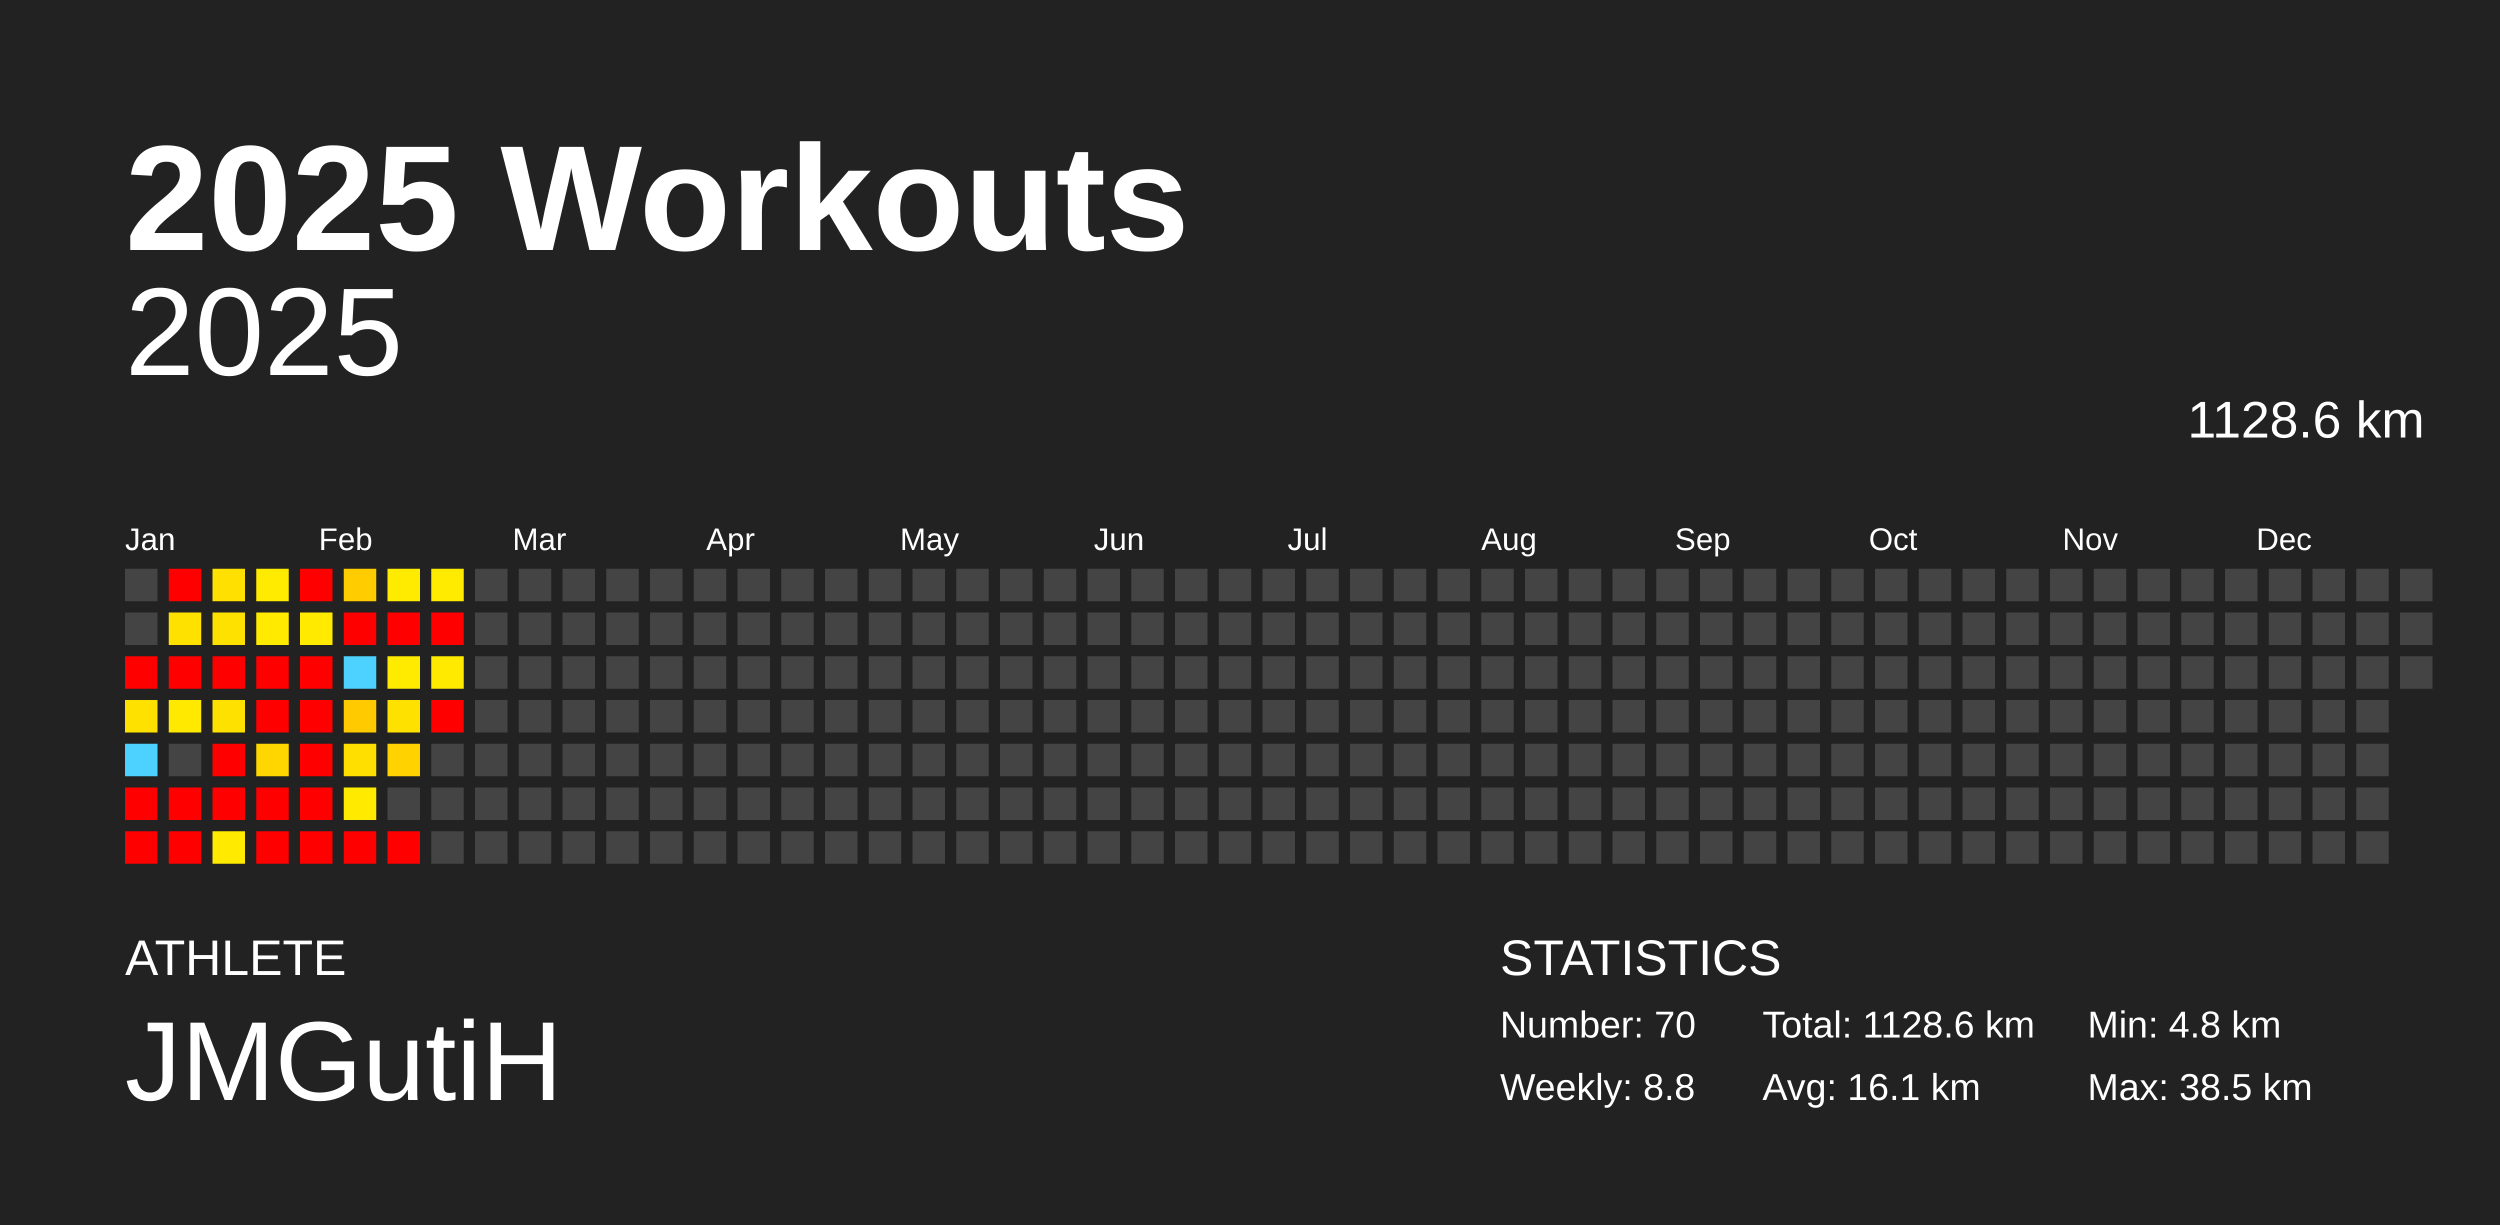
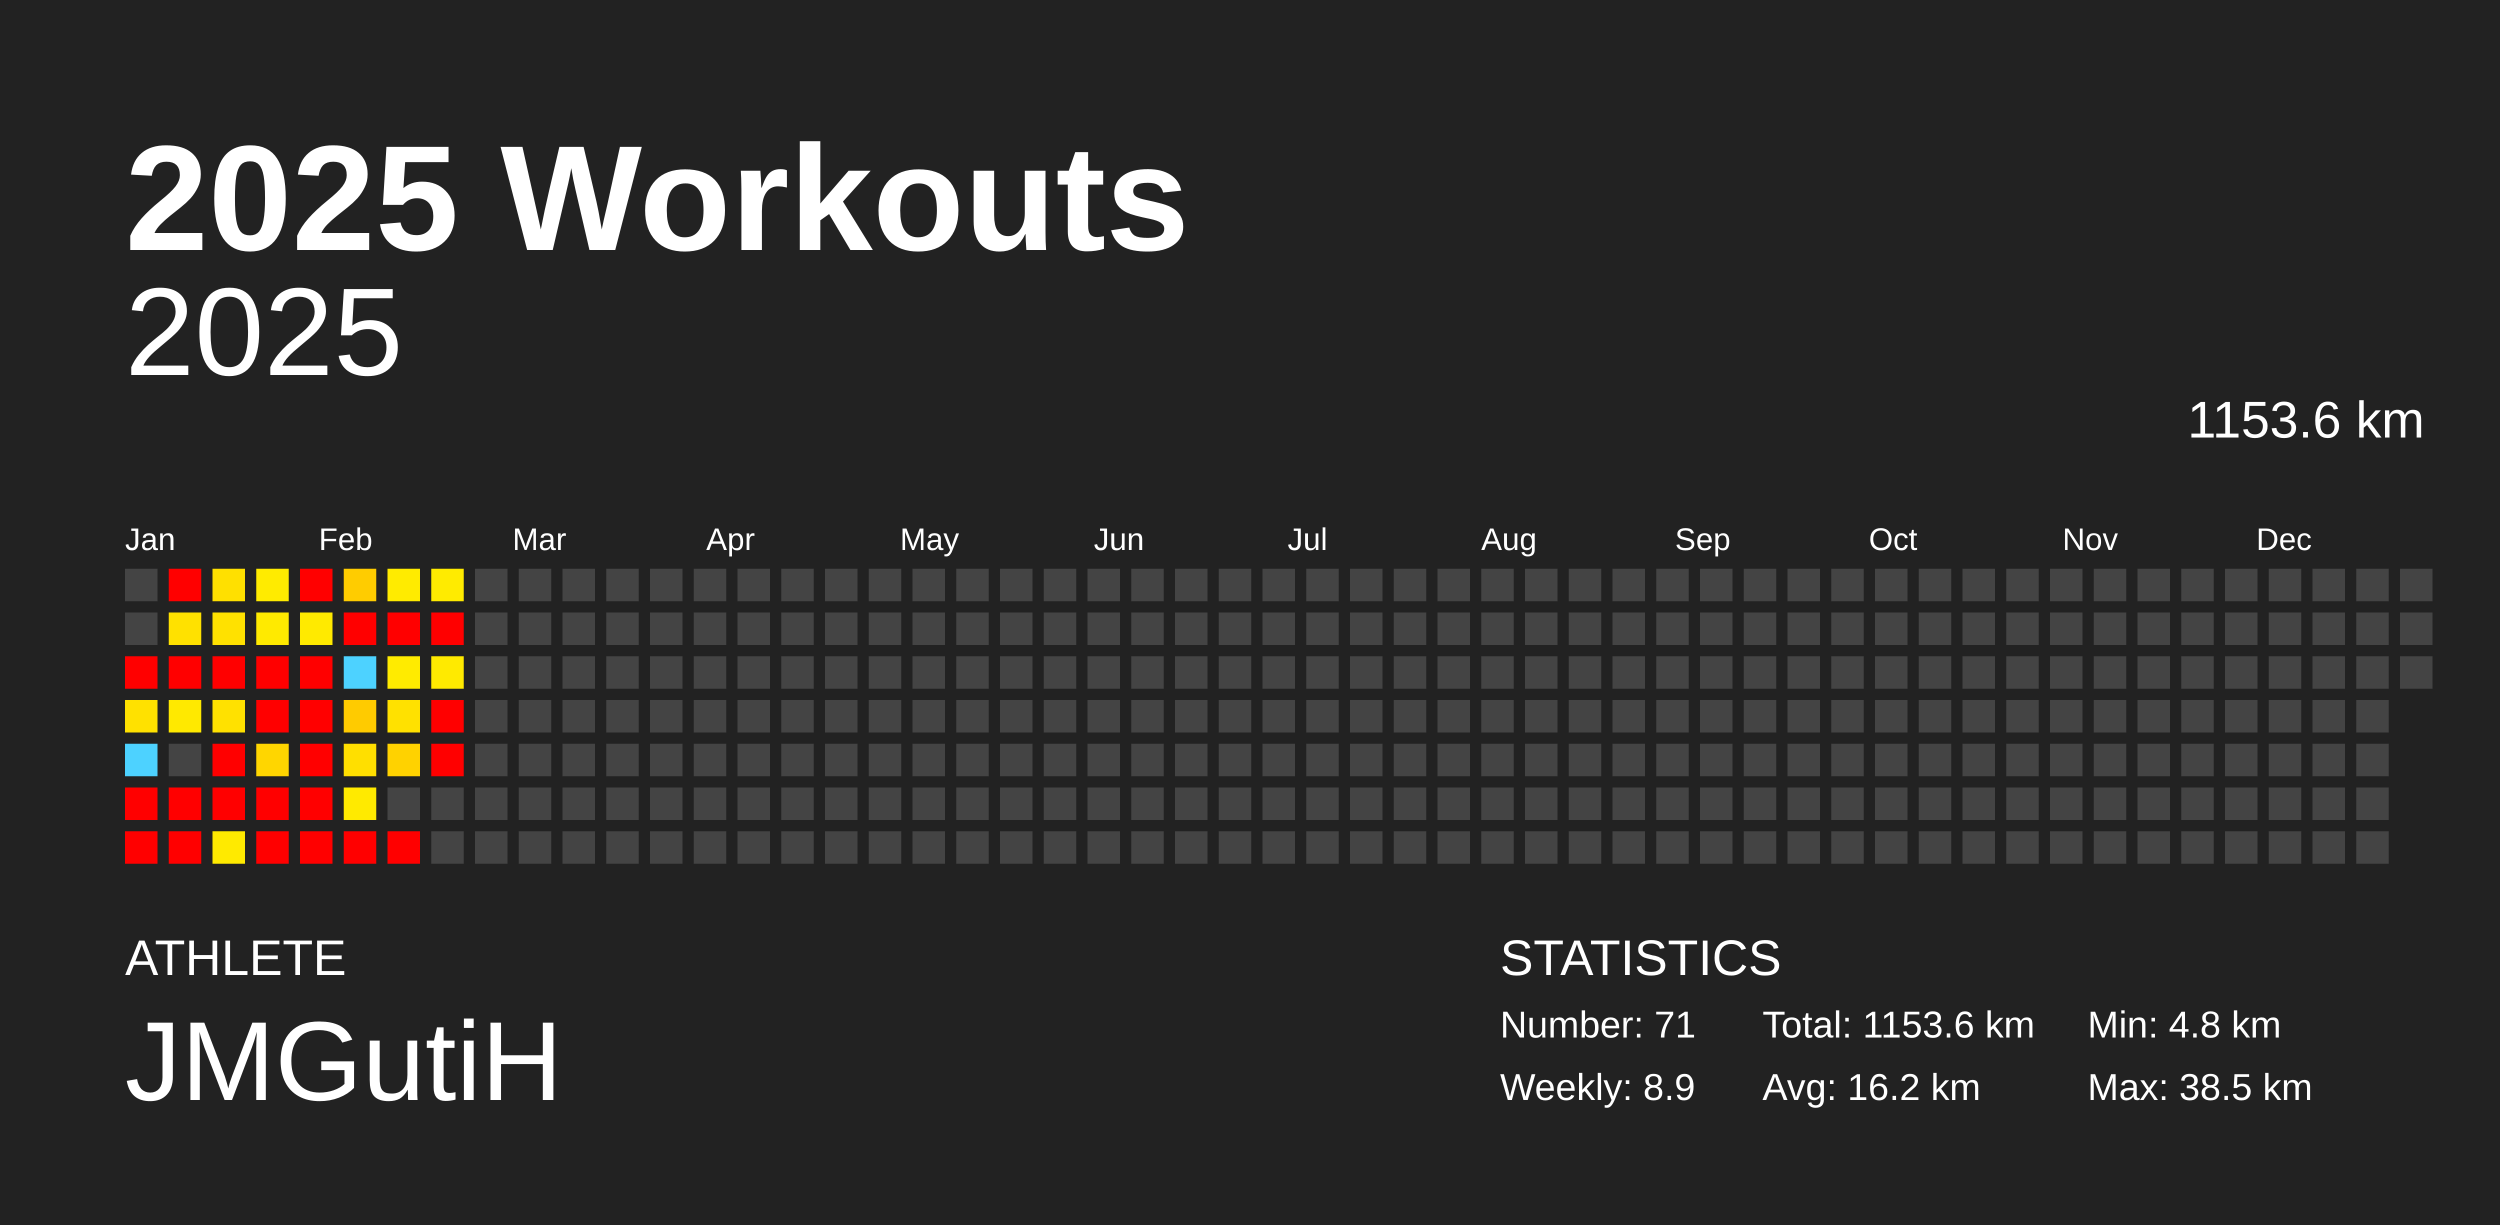
<svg xmlns="http://www.w3.org/2000/svg" baseProfile="full" height="98mm" version="1.1" viewBox="0,0,200,98" width="200mm">
  <defs />
  <rect fill="#222222" height="98" width="200" x="0" y="0" />
  <text fill="#FFFFFF" style="font-size:12px; font-family:Arial; font-weight:bold;" x="10" y="20">2025 Workouts</text>
  <text fill="#FFFFFF" style="font-size:4px; font-family:Arial" x="10" y="78">ATHLETE</text>
  <text fill="#FFFFFF" style="font-size:9px; font-family:Arial" x="10" y="88">JMGutiH</text>
  <text fill="#FFFFFF" style="font-size:4px; font-family:Arial" x="120" y="78">STATISTICS</text>
-   <text fill="#FFFFFF" style="font-size:3px; font-family:Arial" x="120" y="83">Number: 70</text>
-   <text fill="#FFFFFF" style="font-size:3px; font-family:Arial" x="120" y="88">Weekly: 8.8</text>
-   <text fill="#FFFFFF" style="font-size:3px; font-family:Arial" x="141" y="83">Total: 1128.6 km</text>
-   <text fill="#FFFFFF" style="font-size:3px; font-family:Arial" x="141" y="88">Avg: 16.1 km</text>
+   <text fill="#FFFFFF" style="font-size:3px; font-family:Arial" x="120" y="83">Number: 71</text>
+   <text fill="#FFFFFF" style="font-size:3px; font-family:Arial" x="120" y="88">Weekly: 8.9</text>
+   <text fill="#FFFFFF" style="font-size:3px; font-family:Arial" x="141" y="83">Total: 1153.6 km</text>
+   <text fill="#FFFFFF" style="font-size:3px; font-family:Arial" x="141" y="88">Avg: 16.2 km</text>
  <text fill="#FFFFFF" style="font-size:3px; font-family:Arial" x="167" y="83">Min: 4.8 km</text>
  <text fill="#FFFFFF" style="font-size:3px; font-family:Arial" x="167" y="88">Max: 38.5 km</text>
  <text alignment-baseline="hanging" fill="#FFFFFF" style="font-size:10.0px; font-family:Arial;" x="10" y="30">2025</text>
-   <text alignment-baseline="hanging" fill="#FFFFFF" style="font-size:4.125px; font-family:Arial;" x="175" y="35">1128.6 km</text>
+   <text alignment-baseline="hanging" fill="#FFFFFF" style="font-size:4.125px; font-family:Arial;" x="175" y="35">1153.6 km</text>
  <text fill="#FFFFFF" style="font-size:2.5px; font-family:Arial" x="10.0" y="44">Jan</text>
  <text fill="#FFFFFF" style="font-size:2.5px; font-family:Arial" x="25.5" y="44">Feb</text>
  <text fill="#FFFFFF" style="font-size:2.5px; font-family:Arial" x="41.0" y="44">Mar</text>
  <text fill="#FFFFFF" style="font-size:2.5px; font-family:Arial" x="56.5" y="44">Apr</text>
  <text fill="#FFFFFF" style="font-size:2.5px; font-family:Arial" x="72.0" y="44">May</text>
  <text fill="#FFFFFF" style="font-size:2.5px; font-family:Arial" x="87.5" y="44">Jun</text>
  <text fill="#FFFFFF" style="font-size:2.5px; font-family:Arial" x="103.0" y="44">Jul</text>
  <text fill="#FFFFFF" style="font-size:2.5px; font-family:Arial" x="118.5" y="44">Aug</text>
  <text fill="#FFFFFF" style="font-size:2.5px; font-family:Arial" x="134.0" y="44">Sep</text>
  <text fill="#FFFFFF" style="font-size:2.5px; font-family:Arial" x="149.5" y="44">Oct</text>
  <text fill="#FFFFFF" style="font-size:2.5px; font-family:Arial" x="165.0" y="44">Nov</text>
  <text fill="#FFFFFF" style="font-size:2.5px; font-family:Arial" x="180.5" y="44">Dec</text>
  <rect fill="#444444" height="2.6" width="2.6" x="10.0" y="45.5" />
  <rect fill="#444444" height="2.6" width="2.6" x="10.0" y="49.0" />
  <rect fill="red" height="2.6" width="2.6" x="10.0" y="52.5" />
  <rect fill="#ffe100" height="2.6" width="2.6" x="10.0" y="56.0" />
  <rect fill="#4dd2ff" height="2.6" width="2.6" x="10.0" y="59.5" />
  <rect fill="red" height="2.6" width="2.6" x="10.0" y="63.0" />
  <rect fill="red" height="2.6" width="2.6" x="10.0" y="66.5" />
  <rect fill="red" height="2.6" width="2.6" x="13.5" y="45.5" />
  <rect fill="#ffe100" height="2.6" width="2.6" x="13.5" y="49.0" />
  <rect fill="red" height="2.6" width="2.6" x="13.5" y="52.5" />
  <rect fill="#ffe900" height="2.6" width="2.6" x="13.5" y="56.0" />
  <rect fill="#444444" height="2.6" width="2.6" x="13.5" y="59.5" />
  <rect fill="red" height="2.6" width="2.6" x="13.5" y="63.0" />
  <rect fill="red" height="2.6" width="2.6" x="13.5" y="66.5" />
  <rect fill="#ffe000" height="2.6" width="2.6" x="17.0" y="45.5" />
  <rect fill="#ffe100" height="2.6" width="2.6" x="17.0" y="49.0" />
  <rect fill="red" height="2.6" width="2.6" x="17.0" y="52.5" />
  <rect fill="#ffe100" height="2.6" width="2.6" x="17.0" y="56.0" />
  <rect fill="red" height="2.6" width="2.6" x="17.0" y="59.5" />
  <rect fill="red" height="2.6" width="2.6" x="17.0" y="63.0" />
  <rect fill="#ffea00" height="2.6" width="2.6" x="17.0" y="66.5" />
  <rect fill="#ffeb00" height="2.6" width="2.6" x="20.5" y="45.5" />
  <rect fill="#ffea00" height="2.6" width="2.6" x="20.5" y="49.0" />
  <rect fill="red" height="2.6" width="2.6" x="20.5" y="52.5" />
  <rect fill="red" height="2.6" width="2.6" x="20.5" y="56.0" />
  <rect fill="#ffd600" height="2.6" width="2.6" x="20.5" y="59.5" />
  <rect fill="red" height="2.6" width="2.6" x="20.5" y="63.0" />
  <rect fill="red" height="2.6" width="2.6" x="20.5" y="66.5" />
  <rect fill="red" height="2.6" width="2.6" x="24.0" y="45.5" />
  <rect fill="#ffea00" height="2.6" width="2.6" x="24.0" y="49.0" />
  <rect fill="red" height="2.6" width="2.6" x="24.0" y="52.5" />
  <rect fill="red" height="2.6" width="2.6" x="24.0" y="56.0" />
  <rect fill="red" height="2.6" width="2.6" x="24.0" y="59.5" />
  <rect fill="red" height="2.6" width="2.6" x="24.0" y="63.0" />
  <rect fill="red" height="2.6" width="2.6" x="24.0" y="66.5" />
  <rect fill="#ffcc00" height="2.6" width="2.6" x="27.5" y="45.5" />
  <rect fill="red" height="2.6" width="2.6" x="27.5" y="49.0" />
  <rect fill="#4dd2ff" height="2.6" width="2.6" x="27.5" y="52.5" />
  <rect fill="#ffcb00" height="2.6" width="2.6" x="27.5" y="56.0" />
  <rect fill="#ffdf00" height="2.6" width="2.6" x="27.5" y="59.5" />
  <rect fill="#ffea00" height="2.6" width="2.6" x="27.5" y="63.0" />
  <rect fill="red" height="2.6" width="2.6" x="27.5" y="66.5" />
  <rect fill="#ffeb00" height="2.6" width="2.6" x="31.0" y="45.5" />
  <rect fill="red" height="2.6" width="2.6" x="31.0" y="49.0" />
  <rect fill="#ffeb00" height="2.6" width="2.6" x="31.0" y="52.5" />
  <rect fill="#ffe100" height="2.6" width="2.6" x="31.0" y="56.0" />
  <rect fill="#ffd200" height="2.6" width="2.6" x="31.0" y="59.5" />
  <rect fill="#444444" height="2.6" width="2.6" x="31.0" y="63.0" />
  <rect fill="red" height="2.6" width="2.6" x="31.0" y="66.5" />
  <rect fill="#ffeb00" height="2.6" width="2.6" x="34.5" y="45.5" />
  <rect fill="red" height="2.6" width="2.6" x="34.5" y="49.0" />
  <rect fill="#ffea00" height="2.6" width="2.6" x="34.5" y="52.5" />
  <rect fill="red" height="2.6" width="2.6" x="34.5" y="56.0" />
-   <rect fill="#444444" height="2.6" width="2.6" x="34.5" y="59.5" />
+   <rect fill="red" height="2.6" width="2.6" x="34.5" y="59.5" />
  <rect fill="#444444" height="2.6" width="2.6" x="34.5" y="63.0" />
  <rect fill="#444444" height="2.6" width="2.6" x="34.5" y="66.5" />
  <rect fill="#444444" height="2.6" width="2.6" x="38.0" y="45.5" />
  <rect fill="#444444" height="2.6" width="2.6" x="38.0" y="49.0" />
  <rect fill="#444444" height="2.6" width="2.6" x="38.0" y="52.5" />
  <rect fill="#444444" height="2.6" width="2.6" x="38.0" y="56.0" />
  <rect fill="#444444" height="2.6" width="2.6" x="38.0" y="59.5" />
  <rect fill="#444444" height="2.6" width="2.6" x="38.0" y="63.0" />
  <rect fill="#444444" height="2.6" width="2.6" x="38.0" y="66.5" />
  <rect fill="#444444" height="2.6" width="2.6" x="41.5" y="45.5" />
  <rect fill="#444444" height="2.6" width="2.6" x="41.5" y="49.0" />
  <rect fill="#444444" height="2.6" width="2.6" x="41.5" y="52.5" />
  <rect fill="#444444" height="2.6" width="2.6" x="41.5" y="56.0" />
  <rect fill="#444444" height="2.6" width="2.6" x="41.5" y="59.5" />
  <rect fill="#444444" height="2.6" width="2.6" x="41.5" y="63.0" />
  <rect fill="#444444" height="2.6" width="2.6" x="41.5" y="66.5" />
  <rect fill="#444444" height="2.6" width="2.6" x="45.0" y="45.5" />
  <rect fill="#444444" height="2.6" width="2.6" x="45.0" y="49.0" />
  <rect fill="#444444" height="2.6" width="2.6" x="45.0" y="52.5" />
  <rect fill="#444444" height="2.6" width="2.6" x="45.0" y="56.0" />
  <rect fill="#444444" height="2.6" width="2.6" x="45.0" y="59.5" />
  <rect fill="#444444" height="2.6" width="2.6" x="45.0" y="63.0" />
  <rect fill="#444444" height="2.6" width="2.6" x="45.0" y="66.5" />
  <rect fill="#444444" height="2.6" width="2.6" x="48.5" y="45.5" />
  <rect fill="#444444" height="2.6" width="2.6" x="48.5" y="49.0" />
  <rect fill="#444444" height="2.6" width="2.6" x="48.5" y="52.5" />
  <rect fill="#444444" height="2.6" width="2.6" x="48.5" y="56.0" />
  <rect fill="#444444" height="2.6" width="2.6" x="48.5" y="59.5" />
  <rect fill="#444444" height="2.6" width="2.6" x="48.5" y="63.0" />
  <rect fill="#444444" height="2.6" width="2.6" x="48.5" y="66.5" />
  <rect fill="#444444" height="2.6" width="2.6" x="52.0" y="45.5" />
  <rect fill="#444444" height="2.6" width="2.6" x="52.0" y="49.0" />
  <rect fill="#444444" height="2.6" width="2.6" x="52.0" y="52.5" />
  <rect fill="#444444" height="2.6" width="2.6" x="52.0" y="56.0" />
  <rect fill="#444444" height="2.6" width="2.6" x="52.0" y="59.5" />
  <rect fill="#444444" height="2.6" width="2.6" x="52.0" y="63.0" />
  <rect fill="#444444" height="2.6" width="2.6" x="52.0" y="66.5" />
  <rect fill="#444444" height="2.6" width="2.6" x="55.5" y="45.5" />
  <rect fill="#444444" height="2.6" width="2.6" x="55.5" y="49.0" />
  <rect fill="#444444" height="2.6" width="2.6" x="55.5" y="52.5" />
  <rect fill="#444444" height="2.6" width="2.6" x="55.5" y="56.0" />
  <rect fill="#444444" height="2.6" width="2.6" x="55.5" y="59.5" />
  <rect fill="#444444" height="2.6" width="2.6" x="55.5" y="63.0" />
  <rect fill="#444444" height="2.6" width="2.6" x="55.5" y="66.5" />
  <rect fill="#444444" height="2.6" width="2.6" x="59.0" y="45.5" />
  <rect fill="#444444" height="2.6" width="2.6" x="59.0" y="49.0" />
  <rect fill="#444444" height="2.6" width="2.6" x="59.0" y="52.5" />
  <rect fill="#444444" height="2.6" width="2.6" x="59.0" y="56.0" />
  <rect fill="#444444" height="2.6" width="2.6" x="59.0" y="59.5" />
  <rect fill="#444444" height="2.6" width="2.6" x="59.0" y="63.0" />
  <rect fill="#444444" height="2.6" width="2.6" x="59.0" y="66.5" />
  <rect fill="#444444" height="2.6" width="2.6" x="62.5" y="45.5" />
  <rect fill="#444444" height="2.6" width="2.6" x="62.5" y="49.0" />
  <rect fill="#444444" height="2.6" width="2.6" x="62.5" y="52.5" />
  <rect fill="#444444" height="2.6" width="2.6" x="62.5" y="56.0" />
  <rect fill="#444444" height="2.6" width="2.6" x="62.5" y="59.5" />
  <rect fill="#444444" height="2.6" width="2.6" x="62.5" y="63.0" />
  <rect fill="#444444" height="2.6" width="2.6" x="62.5" y="66.5" />
  <rect fill="#444444" height="2.6" width="2.6" x="66.0" y="45.5" />
  <rect fill="#444444" height="2.6" width="2.6" x="66.0" y="49.0" />
  <rect fill="#444444" height="2.6" width="2.6" x="66.0" y="52.5" />
  <rect fill="#444444" height="2.6" width="2.6" x="66.0" y="56.0" />
  <rect fill="#444444" height="2.6" width="2.6" x="66.0" y="59.5" />
  <rect fill="#444444" height="2.6" width="2.6" x="66.0" y="63.0" />
  <rect fill="#444444" height="2.6" width="2.6" x="66.0" y="66.5" />
  <rect fill="#444444" height="2.6" width="2.6" x="69.5" y="45.5" />
  <rect fill="#444444" height="2.6" width="2.6" x="69.5" y="49.0" />
  <rect fill="#444444" height="2.6" width="2.6" x="69.5" y="52.5" />
  <rect fill="#444444" height="2.6" width="2.6" x="69.5" y="56.0" />
  <rect fill="#444444" height="2.6" width="2.6" x="69.5" y="59.5" />
  <rect fill="#444444" height="2.6" width="2.6" x="69.5" y="63.0" />
  <rect fill="#444444" height="2.6" width="2.6" x="69.5" y="66.5" />
  <rect fill="#444444" height="2.6" width="2.6" x="73.0" y="45.5" />
  <rect fill="#444444" height="2.6" width="2.6" x="73.0" y="49.0" />
  <rect fill="#444444" height="2.6" width="2.6" x="73.0" y="52.5" />
  <rect fill="#444444" height="2.6" width="2.6" x="73.0" y="56.0" />
  <rect fill="#444444" height="2.6" width="2.6" x="73.0" y="59.5" />
  <rect fill="#444444" height="2.6" width="2.6" x="73.0" y="63.0" />
  <rect fill="#444444" height="2.6" width="2.6" x="73.0" y="66.5" />
  <rect fill="#444444" height="2.6" width="2.6" x="76.5" y="45.5" />
  <rect fill="#444444" height="2.6" width="2.6" x="76.5" y="49.0" />
  <rect fill="#444444" height="2.6" width="2.6" x="76.5" y="52.5" />
  <rect fill="#444444" height="2.6" width="2.6" x="76.5" y="56.0" />
  <rect fill="#444444" height="2.6" width="2.6" x="76.5" y="59.5" />
  <rect fill="#444444" height="2.6" width="2.6" x="76.5" y="63.0" />
  <rect fill="#444444" height="2.6" width="2.6" x="76.5" y="66.5" />
  <rect fill="#444444" height="2.6" width="2.6" x="80.0" y="45.5" />
  <rect fill="#444444" height="2.6" width="2.6" x="80.0" y="49.0" />
  <rect fill="#444444" height="2.6" width="2.6" x="80.0" y="52.5" />
  <rect fill="#444444" height="2.6" width="2.6" x="80.0" y="56.0" />
  <rect fill="#444444" height="2.6" width="2.6" x="80.0" y="59.5" />
  <rect fill="#444444" height="2.6" width="2.6" x="80.0" y="63.0" />
  <rect fill="#444444" height="2.6" width="2.6" x="80.0" y="66.5" />
  <rect fill="#444444" height="2.6" width="2.6" x="83.5" y="45.5" />
  <rect fill="#444444" height="2.6" width="2.6" x="83.5" y="49.0" />
  <rect fill="#444444" height="2.6" width="2.6" x="83.5" y="52.5" />
  <rect fill="#444444" height="2.6" width="2.6" x="83.5" y="56.0" />
  <rect fill="#444444" height="2.6" width="2.6" x="83.5" y="59.5" />
  <rect fill="#444444" height="2.6" width="2.6" x="83.5" y="63.0" />
  <rect fill="#444444" height="2.6" width="2.6" x="83.5" y="66.5" />
  <rect fill="#444444" height="2.6" width="2.6" x="87.0" y="45.5" />
  <rect fill="#444444" height="2.6" width="2.6" x="87.0" y="49.0" />
  <rect fill="#444444" height="2.6" width="2.6" x="87.0" y="52.5" />
  <rect fill="#444444" height="2.6" width="2.6" x="87.0" y="56.0" />
  <rect fill="#444444" height="2.6" width="2.6" x="87.0" y="59.5" />
  <rect fill="#444444" height="2.6" width="2.6" x="87.0" y="63.0" />
  <rect fill="#444444" height="2.6" width="2.6" x="87.0" y="66.5" />
  <rect fill="#444444" height="2.6" width="2.6" x="90.5" y="45.5" />
  <rect fill="#444444" height="2.6" width="2.6" x="90.5" y="49.0" />
  <rect fill="#444444" height="2.6" width="2.6" x="90.5" y="52.5" />
  <rect fill="#444444" height="2.6" width="2.6" x="90.5" y="56.0" />
  <rect fill="#444444" height="2.6" width="2.6" x="90.5" y="59.5" />
  <rect fill="#444444" height="2.6" width="2.6" x="90.5" y="63.0" />
  <rect fill="#444444" height="2.6" width="2.6" x="90.5" y="66.5" />
  <rect fill="#444444" height="2.6" width="2.6" x="94.0" y="45.5" />
  <rect fill="#444444" height="2.6" width="2.6" x="94.0" y="49.0" />
  <rect fill="#444444" height="2.6" width="2.6" x="94.0" y="52.5" />
  <rect fill="#444444" height="2.6" width="2.6" x="94.0" y="56.0" />
  <rect fill="#444444" height="2.6" width="2.6" x="94.0" y="59.5" />
  <rect fill="#444444" height="2.6" width="2.6" x="94.0" y="63.0" />
  <rect fill="#444444" height="2.6" width="2.6" x="94.0" y="66.5" />
  <rect fill="#444444" height="2.6" width="2.6" x="97.5" y="45.5" />
  <rect fill="#444444" height="2.6" width="2.6" x="97.5" y="49.0" />
  <rect fill="#444444" height="2.6" width="2.6" x="97.5" y="52.5" />
  <rect fill="#444444" height="2.6" width="2.6" x="97.5" y="56.0" />
  <rect fill="#444444" height="2.6" width="2.6" x="97.5" y="59.5" />
  <rect fill="#444444" height="2.6" width="2.6" x="97.5" y="63.0" />
  <rect fill="#444444" height="2.6" width="2.6" x="97.5" y="66.5" />
  <rect fill="#444444" height="2.6" width="2.6" x="101.0" y="45.5" />
  <rect fill="#444444" height="2.6" width="2.6" x="101.0" y="49.0" />
  <rect fill="#444444" height="2.6" width="2.6" x="101.0" y="52.5" />
  <rect fill="#444444" height="2.6" width="2.6" x="101.0" y="56.0" />
  <rect fill="#444444" height="2.6" width="2.6" x="101.0" y="59.5" />
  <rect fill="#444444" height="2.6" width="2.6" x="101.0" y="63.0" />
  <rect fill="#444444" height="2.6" width="2.6" x="101.0" y="66.5" />
  <rect fill="#444444" height="2.6" width="2.6" x="104.5" y="45.5" />
  <rect fill="#444444" height="2.6" width="2.6" x="104.5" y="49.0" />
  <rect fill="#444444" height="2.6" width="2.6" x="104.5" y="52.5" />
  <rect fill="#444444" height="2.6" width="2.6" x="104.5" y="56.0" />
  <rect fill="#444444" height="2.6" width="2.6" x="104.5" y="59.5" />
  <rect fill="#444444" height="2.6" width="2.6" x="104.5" y="63.0" />
  <rect fill="#444444" height="2.6" width="2.6" x="104.5" y="66.5" />
  <rect fill="#444444" height="2.6" width="2.6" x="108.0" y="45.5" />
  <rect fill="#444444" height="2.6" width="2.6" x="108.0" y="49.0" />
  <rect fill="#444444" height="2.6" width="2.6" x="108.0" y="52.5" />
  <rect fill="#444444" height="2.6" width="2.6" x="108.0" y="56.0" />
  <rect fill="#444444" height="2.6" width="2.6" x="108.0" y="59.5" />
  <rect fill="#444444" height="2.6" width="2.6" x="108.0" y="63.0" />
  <rect fill="#444444" height="2.6" width="2.6" x="108.0" y="66.5" />
  <rect fill="#444444" height="2.6" width="2.6" x="111.5" y="45.5" />
  <rect fill="#444444" height="2.6" width="2.6" x="111.5" y="49.0" />
  <rect fill="#444444" height="2.6" width="2.6" x="111.5" y="52.5" />
  <rect fill="#444444" height="2.6" width="2.6" x="111.5" y="56.0" />
  <rect fill="#444444" height="2.6" width="2.6" x="111.5" y="59.5" />
  <rect fill="#444444" height="2.6" width="2.6" x="111.5" y="63.0" />
  <rect fill="#444444" height="2.6" width="2.6" x="111.5" y="66.5" />
  <rect fill="#444444" height="2.6" width="2.6" x="115.0" y="45.5" />
  <rect fill="#444444" height="2.6" width="2.6" x="115.0" y="49.0" />
  <rect fill="#444444" height="2.6" width="2.6" x="115.0" y="52.5" />
  <rect fill="#444444" height="2.6" width="2.6" x="115.0" y="56.0" />
  <rect fill="#444444" height="2.6" width="2.6" x="115.0" y="59.5" />
  <rect fill="#444444" height="2.6" width="2.6" x="115.0" y="63.0" />
  <rect fill="#444444" height="2.6" width="2.6" x="115.0" y="66.5" />
  <rect fill="#444444" height="2.6" width="2.6" x="118.5" y="45.5" />
  <rect fill="#444444" height="2.6" width="2.6" x="118.5" y="49.0" />
  <rect fill="#444444" height="2.6" width="2.6" x="118.5" y="52.5" />
  <rect fill="#444444" height="2.6" width="2.6" x="118.5" y="56.0" />
  <rect fill="#444444" height="2.6" width="2.6" x="118.5" y="59.5" />
  <rect fill="#444444" height="2.6" width="2.6" x="118.5" y="63.0" />
  <rect fill="#444444" height="2.6" width="2.6" x="118.5" y="66.5" />
  <rect fill="#444444" height="2.6" width="2.6" x="122.0" y="45.5" />
  <rect fill="#444444" height="2.6" width="2.6" x="122.0" y="49.0" />
  <rect fill="#444444" height="2.6" width="2.6" x="122.0" y="52.5" />
  <rect fill="#444444" height="2.6" width="2.6" x="122.0" y="56.0" />
  <rect fill="#444444" height="2.6" width="2.6" x="122.0" y="59.5" />
  <rect fill="#444444" height="2.6" width="2.6" x="122.0" y="63.0" />
  <rect fill="#444444" height="2.6" width="2.6" x="122.0" y="66.5" />
  <rect fill="#444444" height="2.6" width="2.6" x="125.5" y="45.5" />
  <rect fill="#444444" height="2.6" width="2.6" x="125.5" y="49.0" />
  <rect fill="#444444" height="2.6" width="2.6" x="125.5" y="52.5" />
  <rect fill="#444444" height="2.6" width="2.6" x="125.5" y="56.0" />
  <rect fill="#444444" height="2.6" width="2.6" x="125.5" y="59.5" />
  <rect fill="#444444" height="2.6" width="2.6" x="125.5" y="63.0" />
  <rect fill="#444444" height="2.6" width="2.6" x="125.5" y="66.5" />
  <rect fill="#444444" height="2.6" width="2.6" x="129.0" y="45.5" />
  <rect fill="#444444" height="2.6" width="2.6" x="129.0" y="49.0" />
  <rect fill="#444444" height="2.6" width="2.6" x="129.0" y="52.5" />
  <rect fill="#444444" height="2.6" width="2.6" x="129.0" y="56.0" />
  <rect fill="#444444" height="2.6" width="2.6" x="129.0" y="59.5" />
  <rect fill="#444444" height="2.6" width="2.6" x="129.0" y="63.0" />
  <rect fill="#444444" height="2.6" width="2.6" x="129.0" y="66.5" />
  <rect fill="#444444" height="2.6" width="2.6" x="132.5" y="45.5" />
  <rect fill="#444444" height="2.6" width="2.6" x="132.5" y="49.0" />
  <rect fill="#444444" height="2.6" width="2.6" x="132.5" y="52.5" />
  <rect fill="#444444" height="2.6" width="2.6" x="132.5" y="56.0" />
  <rect fill="#444444" height="2.6" width="2.6" x="132.5" y="59.5" />
  <rect fill="#444444" height="2.6" width="2.6" x="132.5" y="63.0" />
  <rect fill="#444444" height="2.6" width="2.6" x="132.5" y="66.5" />
  <rect fill="#444444" height="2.6" width="2.6" x="136.0" y="45.5" />
  <rect fill="#444444" height="2.6" width="2.6" x="136.0" y="49.0" />
  <rect fill="#444444" height="2.6" width="2.6" x="136.0" y="52.5" />
  <rect fill="#444444" height="2.6" width="2.6" x="136.0" y="56.0" />
  <rect fill="#444444" height="2.6" width="2.6" x="136.0" y="59.5" />
  <rect fill="#444444" height="2.6" width="2.6" x="136.0" y="63.0" />
  <rect fill="#444444" height="2.6" width="2.6" x="136.0" y="66.5" />
  <rect fill="#444444" height="2.6" width="2.6" x="139.5" y="45.5" />
  <rect fill="#444444" height="2.6" width="2.6" x="139.5" y="49.0" />
  <rect fill="#444444" height="2.6" width="2.6" x="139.5" y="52.5" />
  <rect fill="#444444" height="2.6" width="2.6" x="139.5" y="56.0" />
  <rect fill="#444444" height="2.6" width="2.6" x="139.5" y="59.5" />
  <rect fill="#444444" height="2.6" width="2.6" x="139.5" y="63.0" />
  <rect fill="#444444" height="2.6" width="2.6" x="139.5" y="66.5" />
  <rect fill="#444444" height="2.6" width="2.6" x="143.0" y="45.5" />
  <rect fill="#444444" height="2.6" width="2.6" x="143.0" y="49.0" />
  <rect fill="#444444" height="2.6" width="2.6" x="143.0" y="52.5" />
  <rect fill="#444444" height="2.6" width="2.6" x="143.0" y="56.0" />
  <rect fill="#444444" height="2.6" width="2.6" x="143.0" y="59.5" />
  <rect fill="#444444" height="2.6" width="2.6" x="143.0" y="63.0" />
  <rect fill="#444444" height="2.6" width="2.6" x="143.0" y="66.5" />
  <rect fill="#444444" height="2.6" width="2.6" x="146.5" y="45.5" />
  <rect fill="#444444" height="2.6" width="2.6" x="146.5" y="49.0" />
  <rect fill="#444444" height="2.6" width="2.6" x="146.5" y="52.5" />
  <rect fill="#444444" height="2.6" width="2.6" x="146.5" y="56.0" />
  <rect fill="#444444" height="2.6" width="2.6" x="146.5" y="59.5" />
  <rect fill="#444444" height="2.6" width="2.6" x="146.5" y="63.0" />
  <rect fill="#444444" height="2.6" width="2.6" x="146.5" y="66.5" />
  <rect fill="#444444" height="2.6" width="2.6" x="150.0" y="45.5" />
  <rect fill="#444444" height="2.6" width="2.6" x="150.0" y="49.0" />
  <rect fill="#444444" height="2.6" width="2.6" x="150.0" y="52.5" />
  <rect fill="#444444" height="2.6" width="2.6" x="150.0" y="56.0" />
  <rect fill="#444444" height="2.6" width="2.6" x="150.0" y="59.5" />
  <rect fill="#444444" height="2.6" width="2.6" x="150.0" y="63.0" />
  <rect fill="#444444" height="2.6" width="2.6" x="150.0" y="66.5" />
  <rect fill="#444444" height="2.6" width="2.6" x="153.5" y="45.5" />
  <rect fill="#444444" height="2.6" width="2.6" x="153.5" y="49.0" />
  <rect fill="#444444" height="2.6" width="2.6" x="153.5" y="52.5" />
  <rect fill="#444444" height="2.6" width="2.6" x="153.5" y="56.0" />
  <rect fill="#444444" height="2.6" width="2.6" x="153.5" y="59.5" />
  <rect fill="#444444" height="2.6" width="2.6" x="153.5" y="63.0" />
  <rect fill="#444444" height="2.6" width="2.6" x="153.5" y="66.5" />
  <rect fill="#444444" height="2.6" width="2.6" x="157.0" y="45.5" />
  <rect fill="#444444" height="2.6" width="2.6" x="157.0" y="49.0" />
  <rect fill="#444444" height="2.6" width="2.6" x="157.0" y="52.5" />
  <rect fill="#444444" height="2.6" width="2.6" x="157.0" y="56.0" />
  <rect fill="#444444" height="2.6" width="2.6" x="157.0" y="59.5" />
  <rect fill="#444444" height="2.6" width="2.6" x="157.0" y="63.0" />
  <rect fill="#444444" height="2.6" width="2.6" x="157.0" y="66.5" />
  <rect fill="#444444" height="2.6" width="2.6" x="160.5" y="45.5" />
  <rect fill="#444444" height="2.6" width="2.6" x="160.5" y="49.0" />
  <rect fill="#444444" height="2.6" width="2.6" x="160.5" y="52.5" />
  <rect fill="#444444" height="2.6" width="2.6" x="160.5" y="56.0" />
  <rect fill="#444444" height="2.6" width="2.6" x="160.5" y="59.5" />
  <rect fill="#444444" height="2.6" width="2.6" x="160.5" y="63.0" />
  <rect fill="#444444" height="2.6" width="2.6" x="160.5" y="66.5" />
  <rect fill="#444444" height="2.6" width="2.6" x="164.0" y="45.5" />
  <rect fill="#444444" height="2.6" width="2.6" x="164.0" y="49.0" />
  <rect fill="#444444" height="2.6" width="2.6" x="164.0" y="52.5" />
  <rect fill="#444444" height="2.6" width="2.6" x="164.0" y="56.0" />
  <rect fill="#444444" height="2.6" width="2.6" x="164.0" y="59.5" />
  <rect fill="#444444" height="2.6" width="2.6" x="164.0" y="63.0" />
  <rect fill="#444444" height="2.6" width="2.6" x="164.0" y="66.5" />
  <rect fill="#444444" height="2.6" width="2.6" x="167.5" y="45.5" />
  <rect fill="#444444" height="2.6" width="2.6" x="167.5" y="49.0" />
  <rect fill="#444444" height="2.6" width="2.6" x="167.5" y="52.5" />
  <rect fill="#444444" height="2.6" width="2.6" x="167.5" y="56.0" />
  <rect fill="#444444" height="2.6" width="2.6" x="167.5" y="59.5" />
  <rect fill="#444444" height="2.6" width="2.6" x="167.5" y="63.0" />
  <rect fill="#444444" height="2.6" width="2.6" x="167.5" y="66.5" />
  <rect fill="#444444" height="2.6" width="2.6" x="171.0" y="45.5" />
  <rect fill="#444444" height="2.6" width="2.6" x="171.0" y="49.0" />
  <rect fill="#444444" height="2.6" width="2.6" x="171.0" y="52.5" />
  <rect fill="#444444" height="2.6" width="2.6" x="171.0" y="56.0" />
  <rect fill="#444444" height="2.6" width="2.6" x="171.0" y="59.5" />
  <rect fill="#444444" height="2.6" width="2.6" x="171.0" y="63.0" />
  <rect fill="#444444" height="2.6" width="2.6" x="171.0" y="66.5" />
  <rect fill="#444444" height="2.6" width="2.6" x="174.5" y="45.5" />
  <rect fill="#444444" height="2.6" width="2.6" x="174.5" y="49.0" />
  <rect fill="#444444" height="2.6" width="2.6" x="174.5" y="52.5" />
  <rect fill="#444444" height="2.6" width="2.6" x="174.5" y="56.0" />
  <rect fill="#444444" height="2.6" width="2.6" x="174.5" y="59.5" />
  <rect fill="#444444" height="2.6" width="2.6" x="174.5" y="63.0" />
  <rect fill="#444444" height="2.6" width="2.6" x="174.5" y="66.5" />
  <rect fill="#444444" height="2.6" width="2.6" x="178.0" y="45.5" />
  <rect fill="#444444" height="2.6" width="2.6" x="178.0" y="49.0" />
  <rect fill="#444444" height="2.6" width="2.6" x="178.0" y="52.5" />
  <rect fill="#444444" height="2.6" width="2.6" x="178.0" y="56.0" />
  <rect fill="#444444" height="2.6" width="2.6" x="178.0" y="59.5" />
  <rect fill="#444444" height="2.6" width="2.6" x="178.0" y="63.0" />
  <rect fill="#444444" height="2.6" width="2.6" x="178.0" y="66.5" />
  <rect fill="#444444" height="2.6" width="2.6" x="181.5" y="45.5" />
  <rect fill="#444444" height="2.6" width="2.6" x="181.5" y="49.0" />
  <rect fill="#444444" height="2.6" width="2.6" x="181.5" y="52.5" />
  <rect fill="#444444" height="2.6" width="2.6" x="181.5" y="56.0" />
  <rect fill="#444444" height="2.6" width="2.6" x="181.5" y="59.5" />
  <rect fill="#444444" height="2.6" width="2.6" x="181.5" y="63.0" />
  <rect fill="#444444" height="2.6" width="2.6" x="181.5" y="66.5" />
  <rect fill="#444444" height="2.6" width="2.6" x="185.0" y="45.5" />
  <rect fill="#444444" height="2.6" width="2.6" x="185.0" y="49.0" />
  <rect fill="#444444" height="2.6" width="2.6" x="185.0" y="52.5" />
  <rect fill="#444444" height="2.6" width="2.6" x="185.0" y="56.0" />
  <rect fill="#444444" height="2.6" width="2.6" x="185.0" y="59.5" />
  <rect fill="#444444" height="2.6" width="2.6" x="185.0" y="63.0" />
  <rect fill="#444444" height="2.6" width="2.6" x="185.0" y="66.5" />
  <rect fill="#444444" height="2.6" width="2.6" x="188.5" y="45.5" />
  <rect fill="#444444" height="2.6" width="2.6" x="188.5" y="49.0" />
  <rect fill="#444444" height="2.6" width="2.6" x="188.5" y="52.5" />
  <rect fill="#444444" height="2.6" width="2.6" x="188.5" y="56.0" />
  <rect fill="#444444" height="2.6" width="2.6" x="188.5" y="59.5" />
  <rect fill="#444444" height="2.6" width="2.6" x="188.5" y="63.0" />
  <rect fill="#444444" height="2.6" width="2.6" x="188.5" y="66.5" />
  <rect fill="#444444" height="2.6" width="2.6" x="192.0" y="45.5" />
  <rect fill="#444444" height="2.6" width="2.6" x="192.0" y="49.0" />
  <rect fill="#444444" height="2.6" width="2.6" x="192.0" y="52.5" />
</svg>
